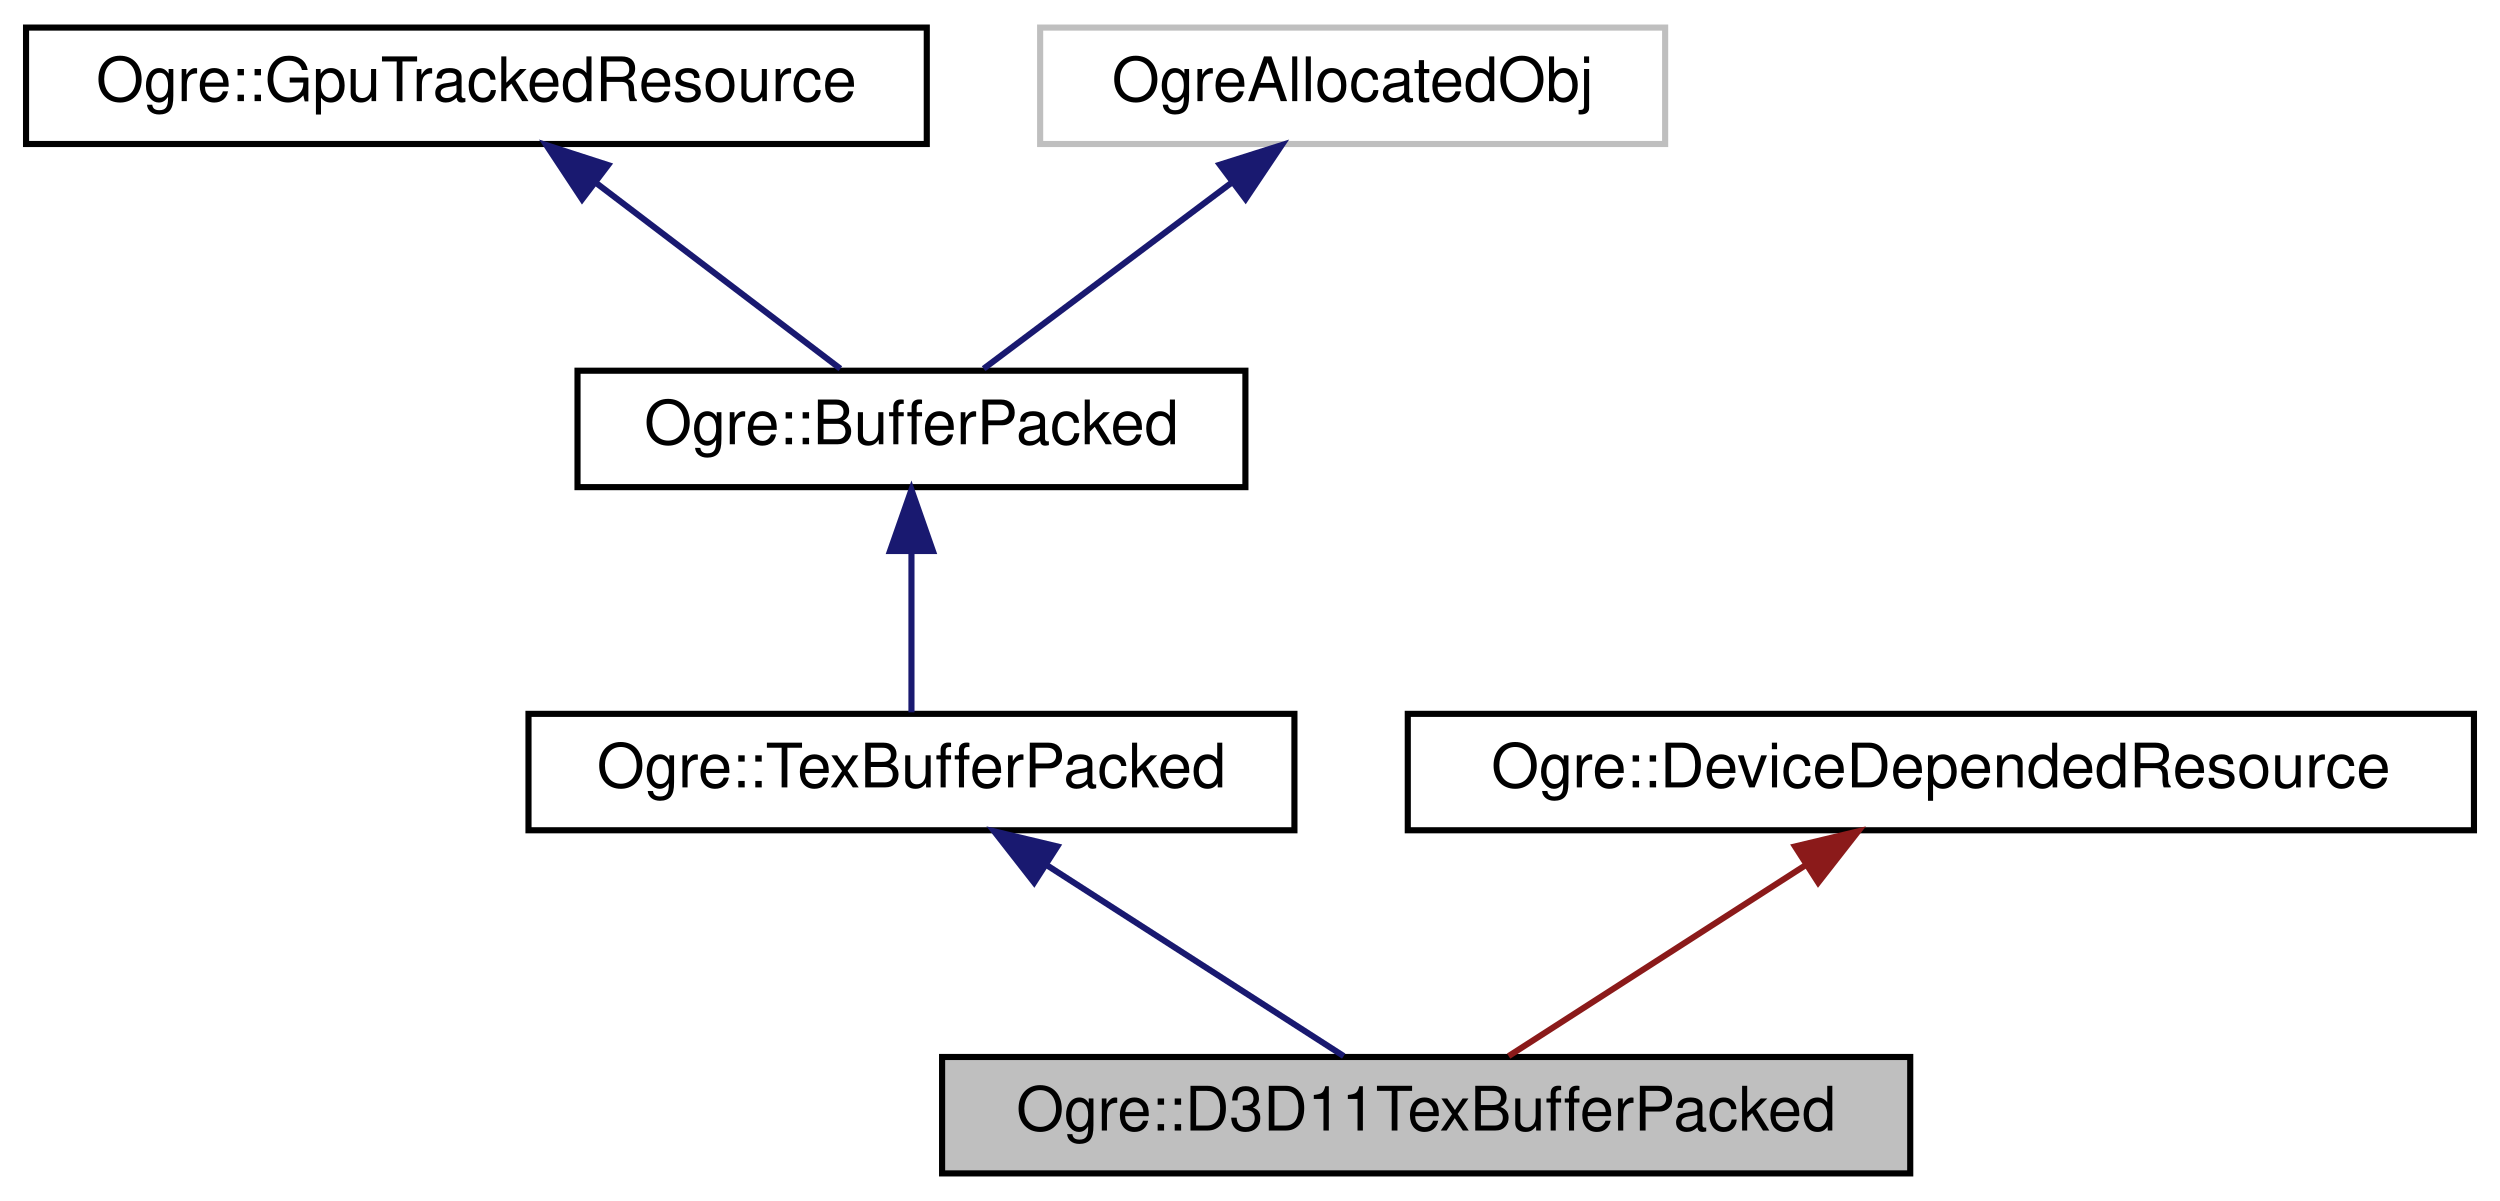
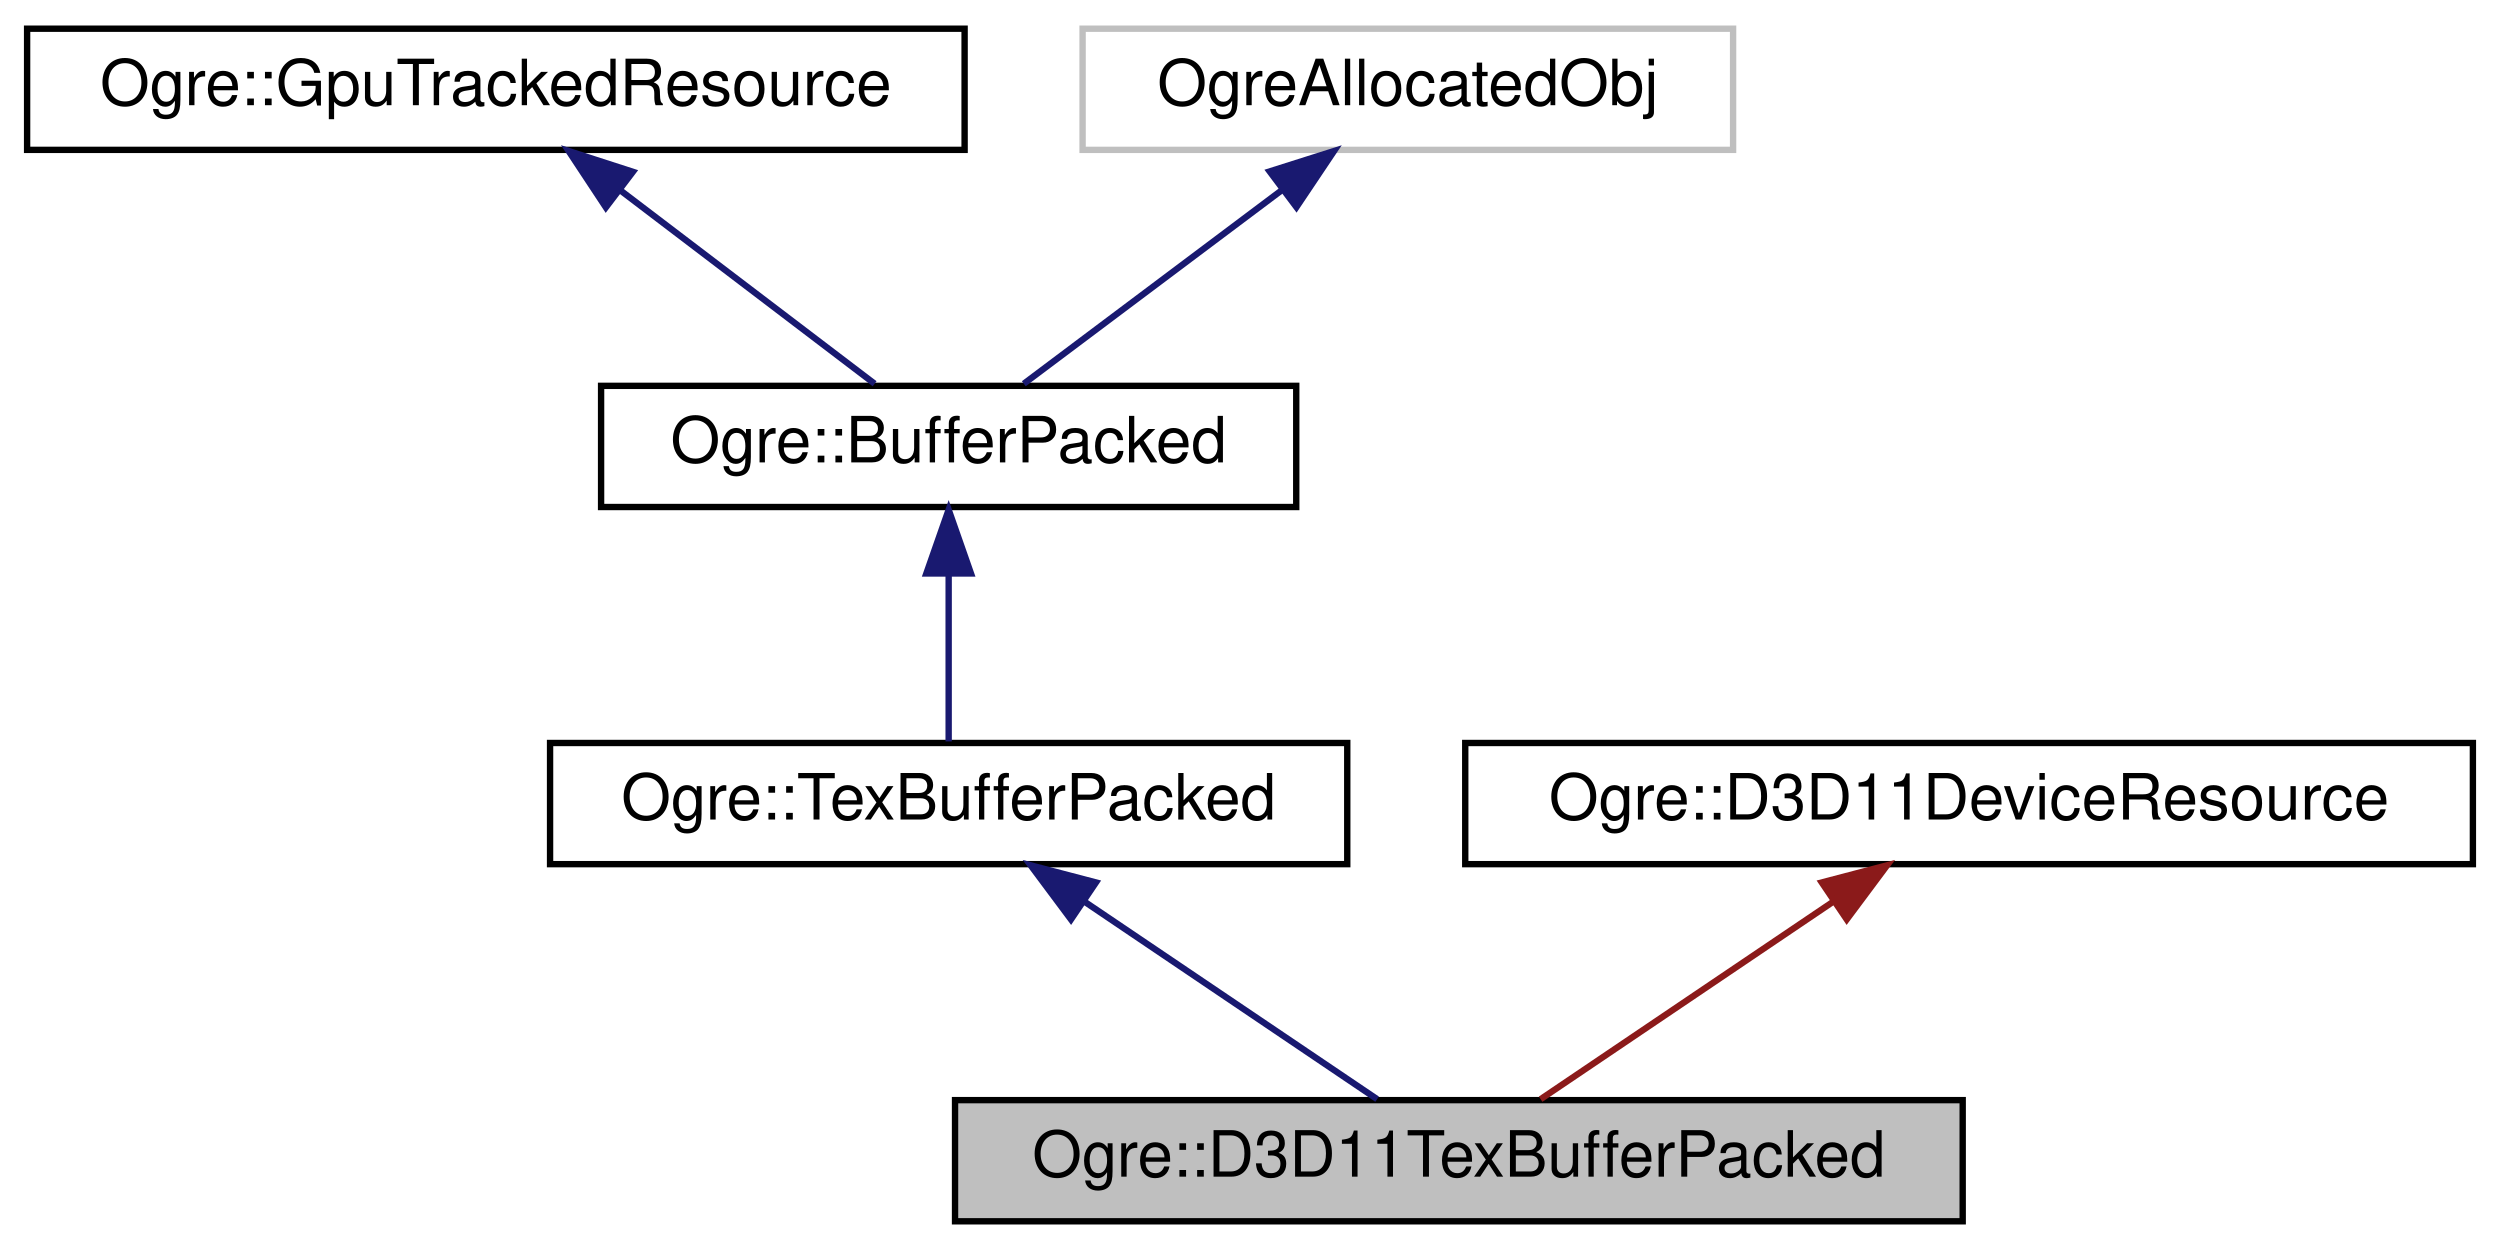
- <svg xmlns="http://www.w3.org/2000/svg" xmlns:xlink="http://www.w3.org/1999/xlink" width="408pt" height="196pt" viewBox="0.00 0.00 407.50 196.00">
+ <svg xmlns="http://www.w3.org/2000/svg" xmlns:xlink="http://www.w3.org/1999/xlink" width="392pt" height="196pt" viewBox="0.00 0.00 391.50 196.00">
  <g id="graph0" class="graph" transform="scale(1 1) rotate(0) translate(4 192)">
    <g id="node1" class="node">
      <g id="a_node1">
        <a xlink:title=" ">
-           <polygon fill="#bfbfbf" stroke="black" points="149.5,-0.5 149.5,-19.5 307.5,-19.5 307.5,-0.5 149.5,-0.5" />
-           <text text-anchor="middle" x="228.5" y="-7.5" font-family="Helvetica,sans-Serif" font-size="10.00">Ogre::D3D11TexBufferPacked</text>
+           <polygon fill="#bfbfbf" stroke="black" points="145.5,-0.5 145.5,-19.5 303.5,-19.5 303.5,-0.5 145.5,-0.5" />
+           <text text-anchor="middle" x="224.5" y="-7.5" font-family="Helvetica,sans-Serif" font-size="10.00">Ogre::D3D11TexBufferPacked</text>
        </a>
      </g>
    </g>
    <g id="node2" class="node">
      <g id="a_node2">
        <a xlink:href="class_ogre_1_1_tex_buffer_packed.html" target="_top" xlink:title="Represents Texture buffers (also known as tbuffers in D3D11)">
          <polygon fill="none" stroke="black" points="82,-56.5 82,-75.5 207,-75.5 207,-56.5 82,-56.5" />
          <text text-anchor="middle" x="144.5" y="-63.5" font-family="Helvetica,sans-Serif" font-size="10.00">Ogre::TexBufferPacked</text>
        </a>
      </g>
    </g>
    <g id="edge1" class="edge">
-       <path fill="none" stroke="midnightblue" d="M166.43,-50.9C181.84,-41 201.95,-28.07 215.04,-19.65" />
-       <polygon fill="midnightblue" stroke="midnightblue" points="164.52,-47.97 158,-56.32 168.3,-53.86 164.52,-47.97" />
+       <path fill="none" stroke="midnightblue" d="M165.8,-50.62C180.42,-40.76 199.33,-27.99 211.68,-19.65" />
+       <polygon fill="midnightblue" stroke="midnightblue" points="163.68,-47.83 157.35,-56.32 167.6,-53.63 163.68,-47.83" />
    </g>
    <g id="node3" class="node">
      <g id="a_node3">
        <a xlink:href="class_ogre_1_1_buffer_packed.html" target="_top" xlink:title=" ">
          <polygon fill="none" stroke="black" points="90,-112.5 90,-131.5 199,-131.5 199,-112.5 90,-112.5" />
          <text text-anchor="middle" x="144.5" y="-119.5" font-family="Helvetica,sans-Serif" font-size="10.00">Ogre::BufferPacked</text>
        </a>
      </g>
    </g>
    <g id="edge2" class="edge">
      <path fill="none" stroke="midnightblue" d="M144.5,-101.8C144.5,-92.91 144.5,-82.78 144.5,-75.75" />
      <polygon fill="midnightblue" stroke="midnightblue" points="141,-102.08 144.5,-112.08 148,-102.08 141,-102.08" />
    </g>
    <g id="node4" class="node">
      <g id="a_node4">
        <a xlink:href="struct_ogre_1_1_gpu_tracked_resource.html" target="_top" xlink:title=" ">
          <polygon fill="none" stroke="black" points="0,-168.5 0,-187.5 147,-187.5 147,-168.5 0,-168.5" />
          <text text-anchor="middle" x="73.5" y="-175.5" font-family="Helvetica,sans-Serif" font-size="10.00">Ogre::GpuTrackedResource</text>
        </a>
      </g>
    </g>
    <g id="edge3" class="edge">
      <path fill="none" stroke="midnightblue" d="M93.09,-162.1C105.87,-152.38 122.11,-140.03 132.89,-131.83" />
      <polygon fill="midnightblue" stroke="midnightblue" points="90.75,-159.48 84.91,-168.32 94.99,-165.06 90.75,-159.48" />
    </g>
    <g id="node5" class="node">
      <g id="a_node5">
        <a xlink:title=" ">
          <polygon fill="none" stroke="#bfbfbf" points="165.5,-168.5 165.5,-187.5 267.5,-187.5 267.5,-168.5 165.5,-168.5" />
          <text text-anchor="middle" x="216.5" y="-175.5" font-family="Helvetica,sans-Serif" font-size="10.00">OgreAllocatedObj</text>
        </a>
      </g>
    </g>
    <g id="edge4" class="edge">
      <path fill="none" stroke="midnightblue" d="M196.63,-162.1C183.68,-152.38 167.2,-140.03 156.28,-131.83" />
      <polygon fill="midnightblue" stroke="midnightblue" points="194.83,-165.12 204.93,-168.32 199.03,-159.52 194.83,-165.12" />
    </g>
    <g id="node6" class="node">
      <g id="a_node6">
-         <a xlink:href="class_ogre_1_1_device_depended_resource.html" target="_top" xlink:title="Represents a GPU device depended resource.">
-           <polygon fill="none" stroke="black" points="225.5,-56.5 225.5,-75.5 399.5,-75.5 399.5,-56.5 225.5,-56.5" />
-           <text text-anchor="middle" x="312.5" y="-63.5" font-family="Helvetica,sans-Serif" font-size="10.00">Ogre::DeviceDependedResource</text>
+         <a xlink:href="class_ogre_1_1_d3_d11_device_resource.html" target="_top" xlink:title="Represents a Direct3D rendering resource.">
+           <polygon fill="none" stroke="black" points="225.5,-56.5 225.5,-75.5 383.5,-75.5 383.5,-56.5 225.5,-56.5" />
+           <text text-anchor="middle" x="304.5" y="-63.5" font-family="Helvetica,sans-Serif" font-size="10.00">Ogre::D3D11DeviceResource</text>
        </a>
      </g>
    </g>
    <g id="edge5" class="edge">
-       <path fill="none" stroke="#8b1a1a" d="M290.57,-50.9C275.16,-41 255.05,-28.07 241.96,-19.65" />
-       <polygon fill="#8b1a1a" stroke="#8b1a1a" points="288.7,-53.86 299,-56.32 292.48,-47.97 288.7,-53.86" />
+       <path fill="none" stroke="#8b1a1a" d="M283.2,-50.62C268.58,-40.76 249.67,-27.99 237.32,-19.65" />
+       <polygon fill="#8b1a1a" stroke="#8b1a1a" points="281.4,-53.63 291.65,-56.32 285.32,-47.83 281.4,-53.63" />
    </g>
  </g>
</svg>
